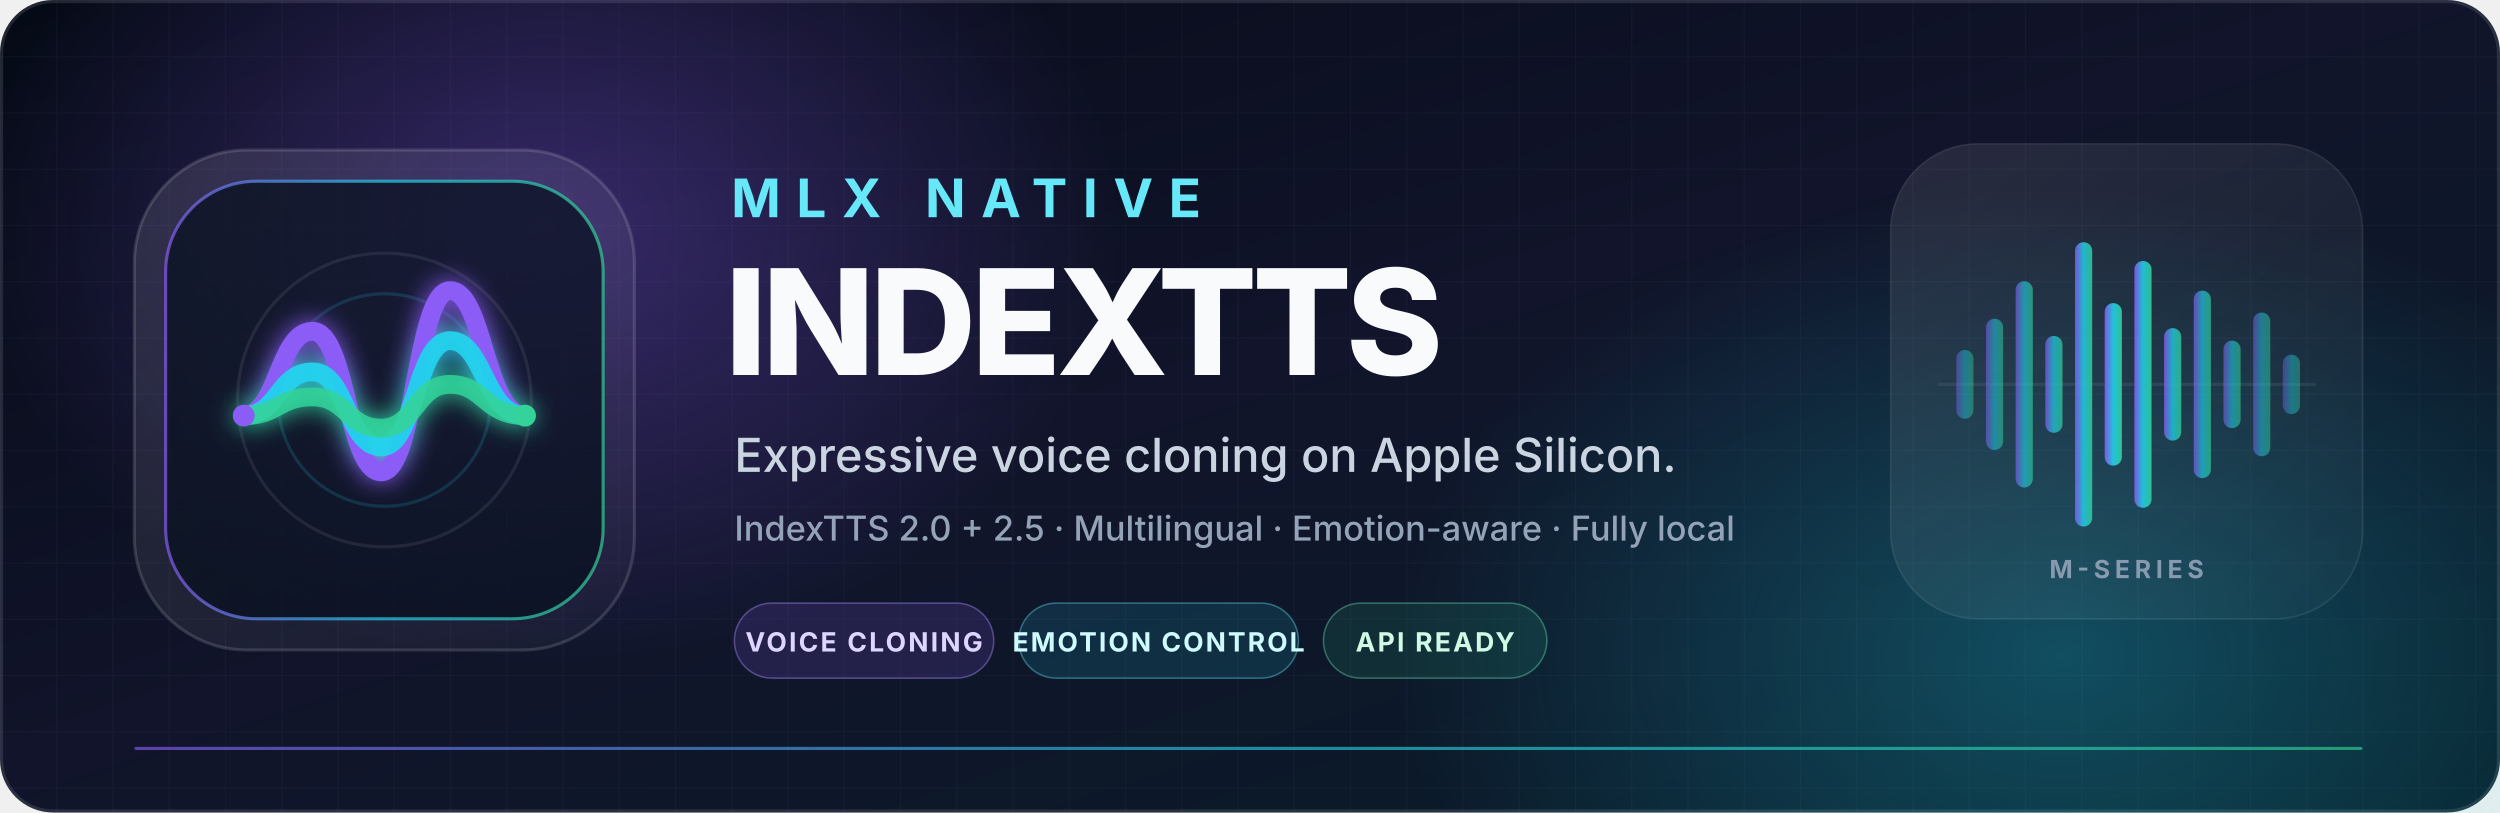
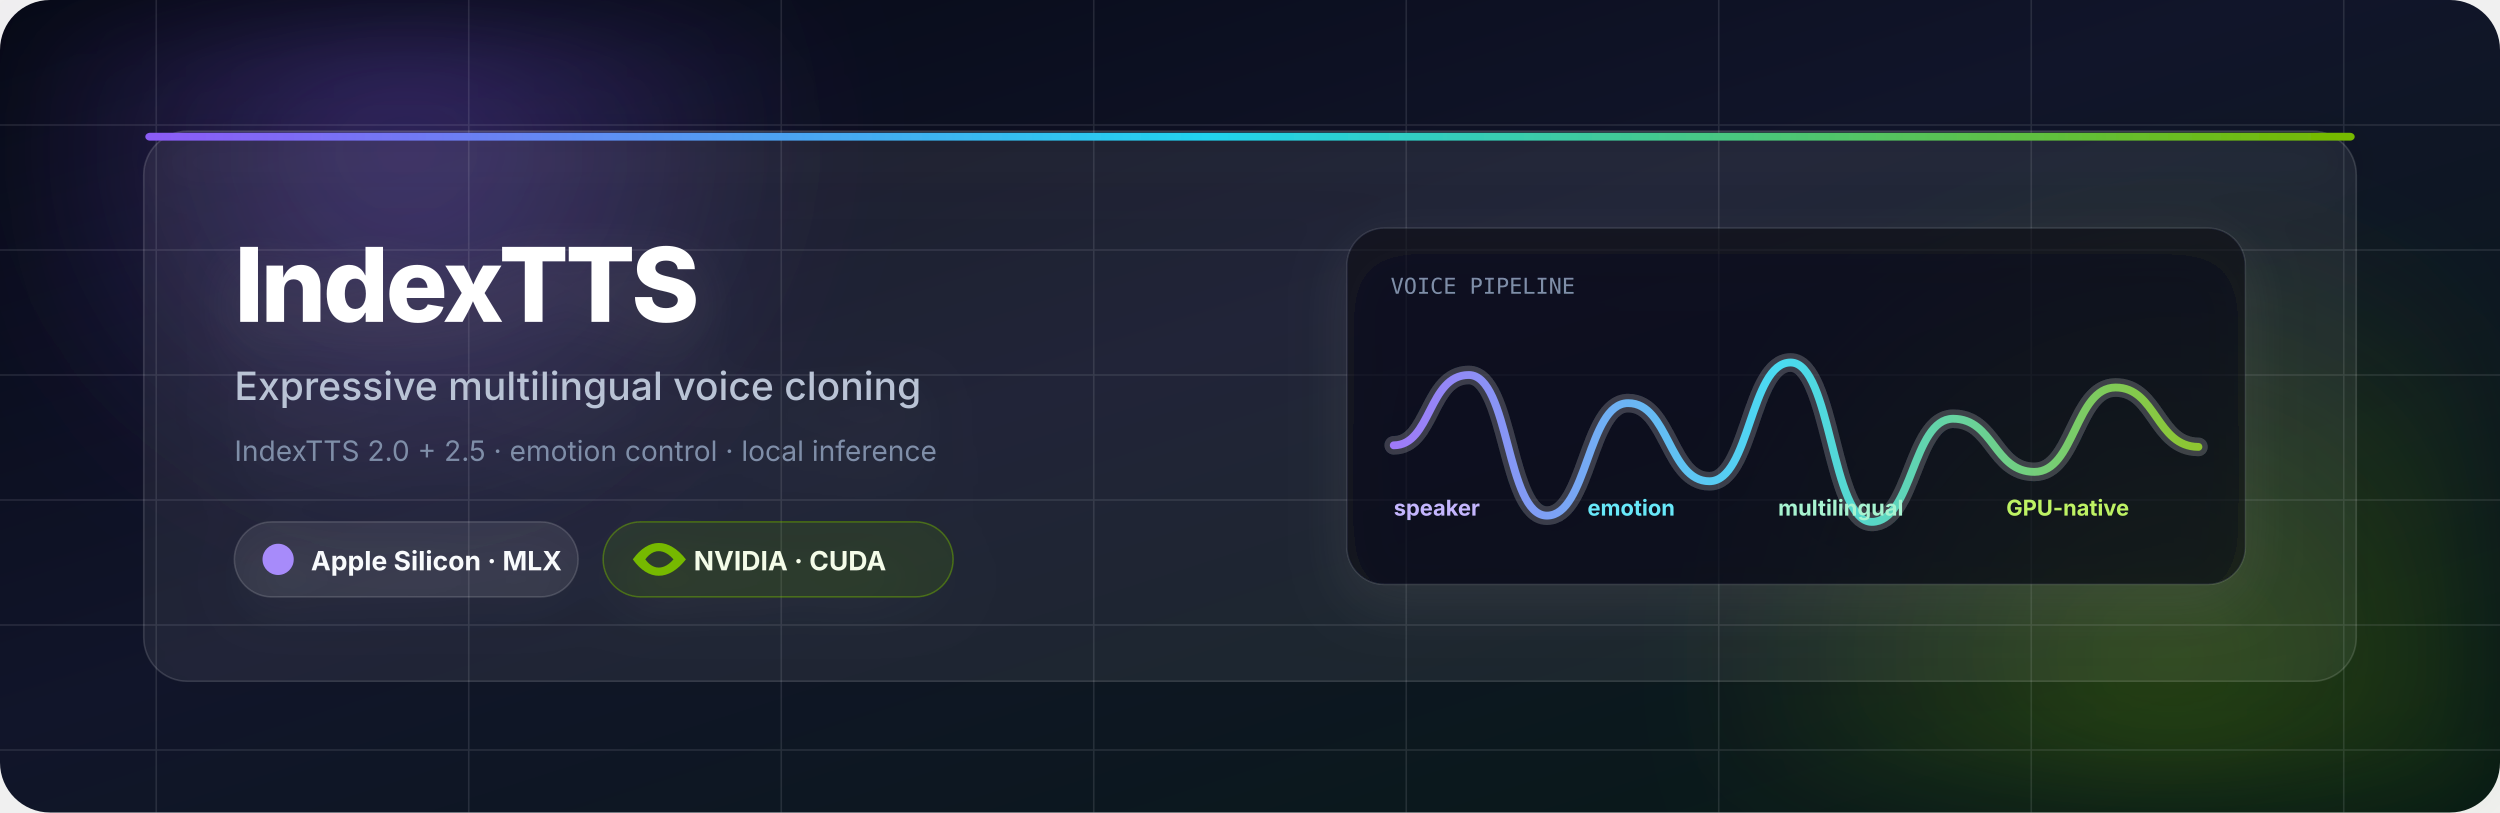
<svg xmlns="http://www.w3.org/2000/svg" width="1600" height="520" viewBox="0 0 1600 520" role="img" aria-labelledby="title desc">
  <defs>
    <linearGradient id="bg" x1="0" y1="0" x2="1" y2="1">
-       <stop offset="0" stop-color="#050A16" />
-       <stop offset="0.47" stop-color="#11142A" />
-       <stop offset="1" stop-color="#071D28" />
+       <stop offset="0" stop-color="#050814" />
+       <stop offset="0.45" stop-color="#11152A" />
+       <stop offset="1" stop-color="#071A14" />
    </linearGradient>
    <linearGradient id="accent" x1="0" y1="0" x2="1" y2="0">
      <stop offset="0" stop-color="#8B5CF6" />
-       <stop offset="0.5" stop-color="#22D3EE" />
-       <stop offset="1" stop-color="#34D399" />
+       <stop offset="0.48" stop-color="#22D3EE" />
+       <stop offset="1" stop-color="#76B900" />
    </linearGradient>
-     <linearGradient id="panel" x1="0" y1="0" x2="1" y2="1">
-       <stop offset="0" stop-color="#FFFFFF" stop-opacity="0.11" />
-       <stop offset="1" stop-color="#FFFFFF" stop-opacity="0.025" />
-     </linearGradient>
-     <radialGradient id="orbPurple" cx="50%" cy="50%" r="50%">
-       <stop offset="0" stop-color="#8B5CF6" stop-opacity="0.34" />
+     <radialGradient id="leftGlow" cx="50%" cy="50%" r="50%">
+       <stop offset="0" stop-color="#8B5CF6" stop-opacity="0.35" />
      <stop offset="1" stop-color="#8B5CF6" stop-opacity="0" />
    </radialGradient>
-     <radialGradient id="orbCyan" cx="50%" cy="50%" r="50%">
-       <stop offset="0" stop-color="#22D3EE" stop-opacity="0.28" />
-       <stop offset="1" stop-color="#22D3EE" stop-opacity="0" />
+     <radialGradient id="rightGlow" cx="50%" cy="50%" r="50%">
+       <stop offset="0" stop-color="#76B900" stop-opacity="0.28" />
+       <stop offset="1" stop-color="#76B900" stop-opacity="0" />
    </radialGradient>
-     <pattern id="grid" width="36" height="36" patternUnits="userSpaceOnUse">
-       <path d="M 36 0 L 0 0 0 36" fill="none" stroke="#A5B4FC" stroke-opacity="0.055" stroke-width="1" />
-     </pattern>
-     <filter id="softGlow" x="-50%" y="-50%" width="200%" height="200%">
-       <feGaussianBlur stdDeviation="8" result="blur" />
+     <filter id="blur">
+       <feGaussianBlur stdDeviation="42" />
+     </filter>
+     <filter id="shadow" x="-30%" y="-30%" width="160%" height="170%">
+       <feGaussianBlur in="SourceAlpha" stdDeviation="18" result="blur" />
+       <feOffset in="blur" dx="0" dy="12" result="offsetBlur" />
+       <feFlood flood-color="#000000" flood-opacity="0.42" result="shadowColor" />
+       <feComposite in="shadowColor" in2="offsetBlur" operator="in" result="shadow" />
      <feMerge>
-         <feMergeNode in="blur" />
+         <feMergeNode in="shadow" />
        <feMergeNode in="SourceGraphic" />
      </feMerge>
    </filter>
  </defs>
-   <rect x="0" y="0" width="1600" height="520" rx="34" fill="url(#bg)" />
-   <rect x="1" y="1" width="1598" height="518" rx="33" fill="none" stroke="#FFFFFF" stroke-opacity="0.11" stroke-width="2" />
-   <rect width="1600" height="520" rx="34" fill="url(#grid)" />
-   <ellipse cx="350" cy="145" rx="370" ry="280" fill="url(#orbPurple)" />
-   <ellipse cx="1320" cy="420" rx="430" ry="300" fill="url(#orbCyan)" />
-   <g transform="translate(86 96)">
-     <rect width="320" height="320" rx="72" fill="url(#panel)" stroke="#FFFFFF" stroke-opacity="0.14" stroke-width="2" />
-     <rect x="20" y="20" width="280" height="280" rx="58" fill="#08101F" fill-opacity="0.72" stroke="url(#accent)" stroke-opacity="0.68" stroke-width="2" />
-     <circle cx="160" cy="160" r="94" fill="none" stroke="#FFFFFF" stroke-opacity="0.08" stroke-width="2" />
-     <circle cx="160" cy="160" r="68" fill="none" stroke="#22D3EE" stroke-opacity="0.16" stroke-width="2" />
-     <g fill="none" stroke-linecap="round" stroke-width="12" filter="url(#softGlow)">
-       <path d="M70 170 C92 170 92 116 114 116 C136 116 136 206 158 206 C180 206 180 90 202 90 C224 90 224 170 250 170" stroke="#8B5CF6" />
-       <path d="M70 170 C92 170 92 142 114 142 C136 142 136 190 158 190 C180 190 180 122 202 122 C224 122 224 170 250 170" stroke="#22D3EE" stroke-opacity="0.94" />
-       <path d="M70 170 C92 170 92 158 114 158 C136 158 136 178 158 178 C180 178 180 150 202 150 C224 150 224 170 250 170" stroke="#34D399" stroke-opacity="0.88" />
+   <rect width="1600" height="520" rx="32" fill="url(#bg)" />
+   <circle cx="260" cy="90" r="270" fill="url(#leftGlow)" filter="url(#blur)" />
+   <circle cx="1390" cy="425" r="310" fill="url(#rightGlow)" filter="url(#blur)" />
+   <g opacity="0.12" stroke="#E2E8F0" stroke-width="1">
+     <path d="M0 80H1600M0 160H1600M0 240H1600M0 320H1600M0 400H1600M0 480H1600" />
+     <path d="M100 0V520M300 0V520M500 0V520M700 0V520M900 0V520M1100 0V520M1300 0V520M1500 0V520" />
+   </g>
+   <g transform="translate(92 84)" filter="url(#shadow)">
+     <rect width="1416" height="352" rx="28" fill="#FFFFFF" fill-opacity="0.055" stroke="#FFFFFF" stroke-opacity="0.14" />
+     <rect x="1" y="1" width="1414" height="5" rx="3" fill="url(#accent)" />
+     <g transform="translate(58 60)">
+       <text x="0" y="62" fill="#FFFFFF" font-family="Inter,Arial,sans-serif" font-size="66" font-weight="800" letter-spacing="-2">IndexTTS</text>
+       <text x="0" y="112" fill="#B9C3D5" font-family="Inter,Arial,sans-serif" font-size="25" font-weight="500">Expressive multilingual voice cloning</text>
+       <text x="0" y="151" fill="#7F8EA8" font-family="Inter,Arial,sans-serif" font-size="18">IndexTTS 2.0 + 2.5 · emotion control · local inference</text>
+       <g transform="translate(0 190)">
+         <rect width="220" height="48" rx="24" fill="#FFFFFF" fill-opacity="0.08" stroke="#FFFFFF" stroke-opacity="0.15" />
+         <circle cx="28" cy="24" r="10" fill="#A78BFA" />
+         <text x="49" y="31" fill="#F8FAFC" font-family="Inter,Arial,sans-serif" font-size="17" font-weight="650">Apple Silicon · MLX</text>
+       </g>
+       <g transform="translate(236 190)">
+         <rect width="224" height="48" rx="24" fill="#76B900" fill-opacity="0.12" stroke="#76B900" stroke-opacity="0.45" />
+         <path d="M19 24c10-14 23-14 34 0-11 14-24 14-34 0zm8 0c5 7 12 7 18 0-6-7-13-7-18 0z" fill="#76B900" />
+         <text x="58" y="31" fill="#F4FCE8" font-family="Inter,Arial,sans-serif" font-size="17" font-weight="650">NVIDIA · CUDA</text>
+       </g>
    </g>
-     <circle cx="70" cy="170" r="7" fill="#8B5CF6" />
-     <circle cx="250" cy="170" r="7" fill="#34D399" />
-   </g>
-   <g font-family="Inter, ui-sans-serif, system-ui, -apple-system, BlinkMacSystemFont, Segoe UI, sans-serif">
-     <text x="468" y="139" fill="#67E8F9" font-size="34" font-weight="700" letter-spacing="10">MLX NATIVE</text>
-     <text x="464" y="240" fill="#F8FAFC" font-size="94" font-weight="820" letter-spacing="-3">INDEXTTS</text>
-     <text x="470" y="302" fill="#CBD5E1" font-size="30" font-weight="500">Expressive voice cloning on Apple Silicon.</text>
-     <text x="470" y="346" fill="#94A3B8" font-size="22" font-weight="450">IndexTTS 2.0 + 2.5 · Multilingual · Emotion-aware · Fully local</text>
-     <g transform="translate(470 386)">
-       <rect x="0" y="0" width="166" height="48" rx="24" fill="#8B5CF6" fill-opacity="0.16" stroke="#A78BFA" stroke-opacity="0.42" />
-       <text x="83" y="31" text-anchor="middle" fill="#DDD6FE" font-size="17" font-weight="700" letter-spacing="1.4">VOICE CLONING</text>
-       <rect x="182" y="0" width="179" height="48" rx="24" fill="#22D3EE" fill-opacity="0.13" stroke="#67E8F9" stroke-opacity="0.38" />
-       <text x="271.5" y="31" text-anchor="middle" fill="#CFFAFE" font-size="17" font-weight="700" letter-spacing="1.3">EMOTION CONTROL</text>
-       <rect x="377" y="0" width="143" height="48" rx="24" fill="#34D399" fill-opacity="0.12" stroke="#6EE7B7" stroke-opacity="0.38" />
-       <text x="448.5" y="31" text-anchor="middle" fill="#D1FAE5" font-size="17" font-weight="700" letter-spacing="1.4">API READY</text>
+     <g transform="translate(770 62)">
+       <rect width="575" height="228" rx="24" fill="#020617" fill-opacity="0.58" stroke="#FFFFFF" stroke-opacity="0.12" />
+       <text x="28" y="42" fill="#7F8EA8" font-family="ui-monospace,SFMono-Regular,Menlo,monospace" font-size="14">VOICE PIPELINE</text>
+       <g transform="translate(30 76)" fill="none" stroke-linecap="round">
+         <path d="M0 63 C24 63 22 18 48 18 S72 108 98 108 S124 36 150 36 S176 86 202 86 S228 10 254 10 S280 112 306 112 S332 46 358 46 S384 80 410 80 S436 26 462 26 S488 64 515 64" stroke="url(#accent)" stroke-width="5" />
+         <path d="M0 63 C24 63 22 18 48 18 S72 108 98 108 S124 36 150 36 S176 86 202 86 S228 10 254 10 S280 112 306 112 S332 46 358 46 S384 80 410 80 S436 26 462 26 S488 64 515 64" stroke="#FFFFFF" stroke-opacity="0.18" stroke-width="12" />
+       </g>
+       <g transform="translate(30 184)" font-family="Inter,Arial,sans-serif" font-size="14" font-weight="650">
+         <text fill="#C4B5FD">speaker</text>
+         <text x="124" fill="#67E8F9">emotion</text>
+         <text x="246" fill="#A7F3D0">multilingual</text>
+         <text x="392" fill="#BEF264">GPU-native</text>
+       </g>
    </g>
  </g>
-   <g transform="translate(1210 92)" opacity="0.9">
-     <rect x="0" y="0" width="302" height="304" rx="56" fill="url(#panel)" stroke="#FFFFFF" stroke-opacity="0.10" />
-     <path d="M30 154 H272" stroke="#FFFFFF" stroke-opacity="0.08" stroke-width="2" />
-     <g fill="url(#accent)">
-       <rect x="42" y="132" width="11" height="44" rx="5.5" opacity="0.48" />
-       <rect x="61" y="112" width="11" height="84" rx="5.5" opacity="0.58" />
-       <rect x="80" y="88" width="11" height="132" rx="5.5" opacity="0.68" />
-       <rect x="99" y="123" width="11" height="62" rx="5.5" opacity="0.78" />
-       <rect x="118" y="63" width="11" height="182" rx="5.5" opacity="0.92" />
-       <rect x="137" y="102" width="11" height="104" rx="5.5" />
-       <rect x="156" y="75" width="11" height="158" rx="5.5" opacity="0.96" />
-       <rect x="175" y="118" width="11" height="72" rx="5.5" opacity="0.84" />
-       <rect x="194" y="94" width="11" height="120" rx="5.5" opacity="0.72" />
-       <rect x="213" y="126" width="11" height="56" rx="5.5" opacity="0.62" />
-       <rect x="232" y="108" width="11" height="92" rx="5.5" opacity="0.54" />
-       <rect x="251" y="135" width="11" height="38" rx="5.5" opacity="0.46" />
-     </g>
-     <text x="151" y="278" text-anchor="middle" fill="#94A3B8" font-family="Inter, ui-sans-serif, system-ui, sans-serif" font-size="16" font-weight="700" letter-spacing="3">M-SERIES</text>
-   </g>
-   <rect x="86" y="478" width="1426" height="2" rx="1" fill="url(#accent)" opacity="0.62" />
</svg>
